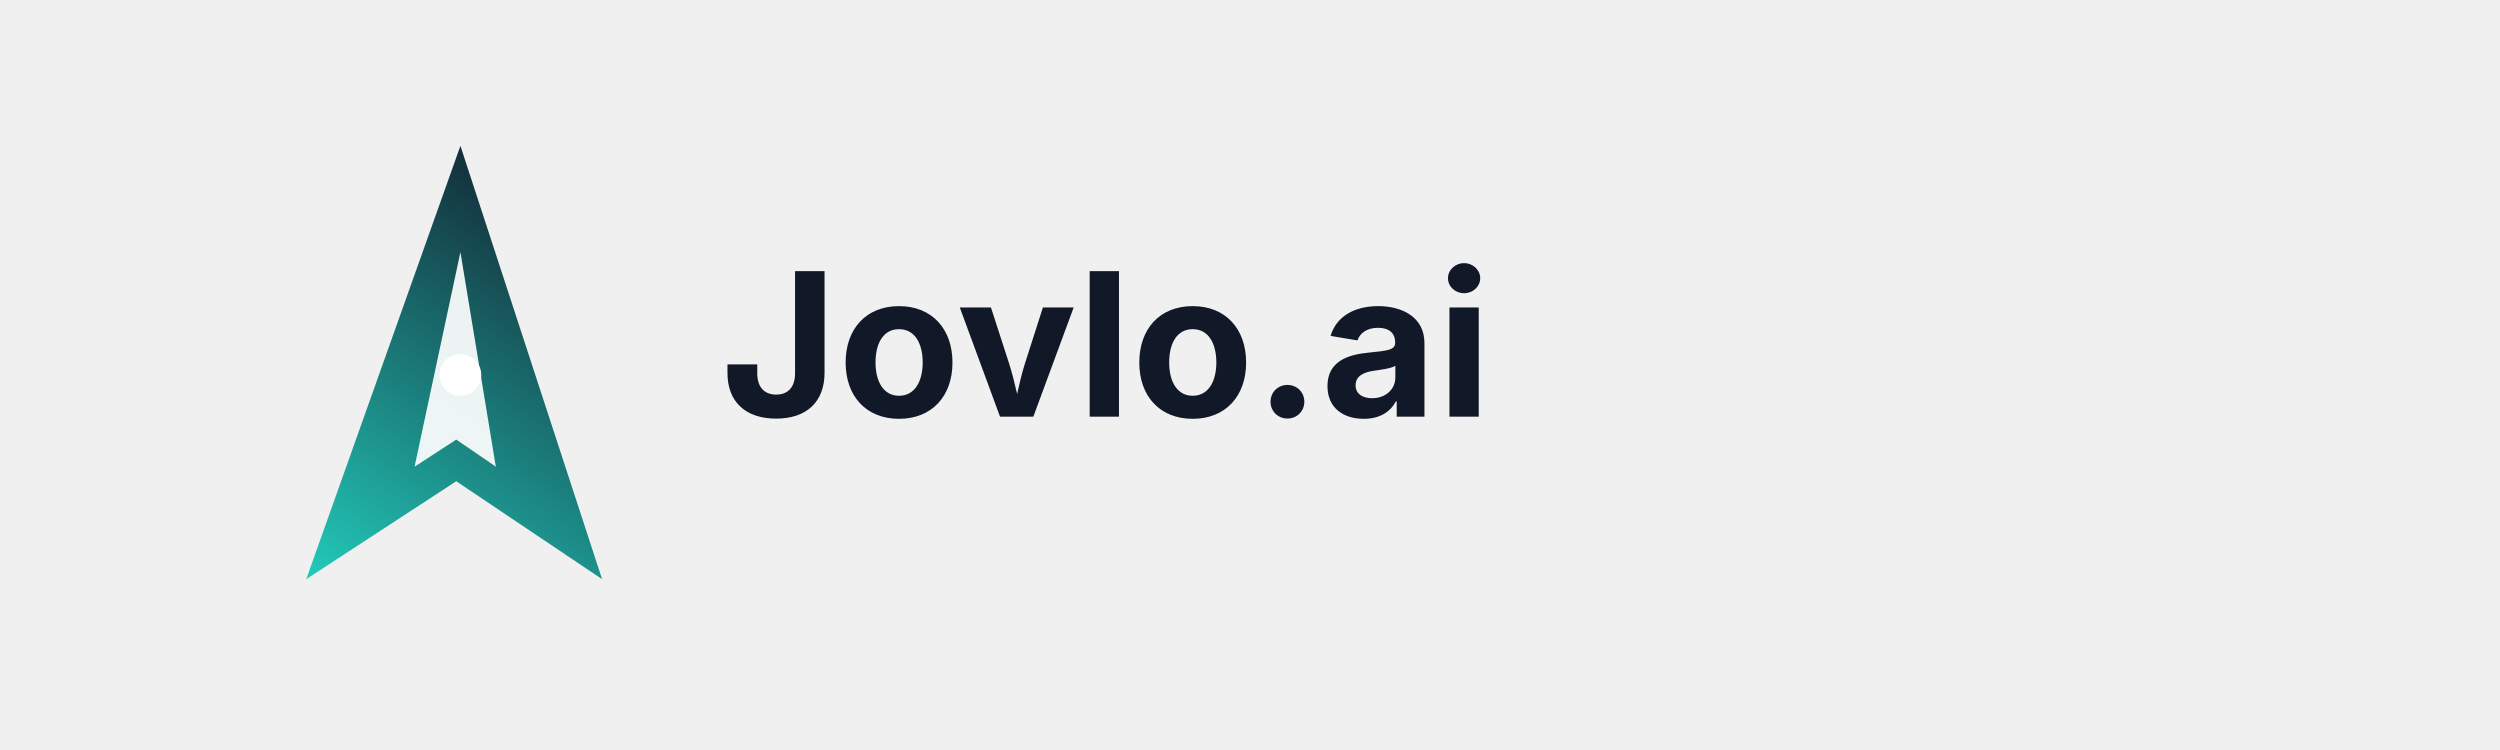
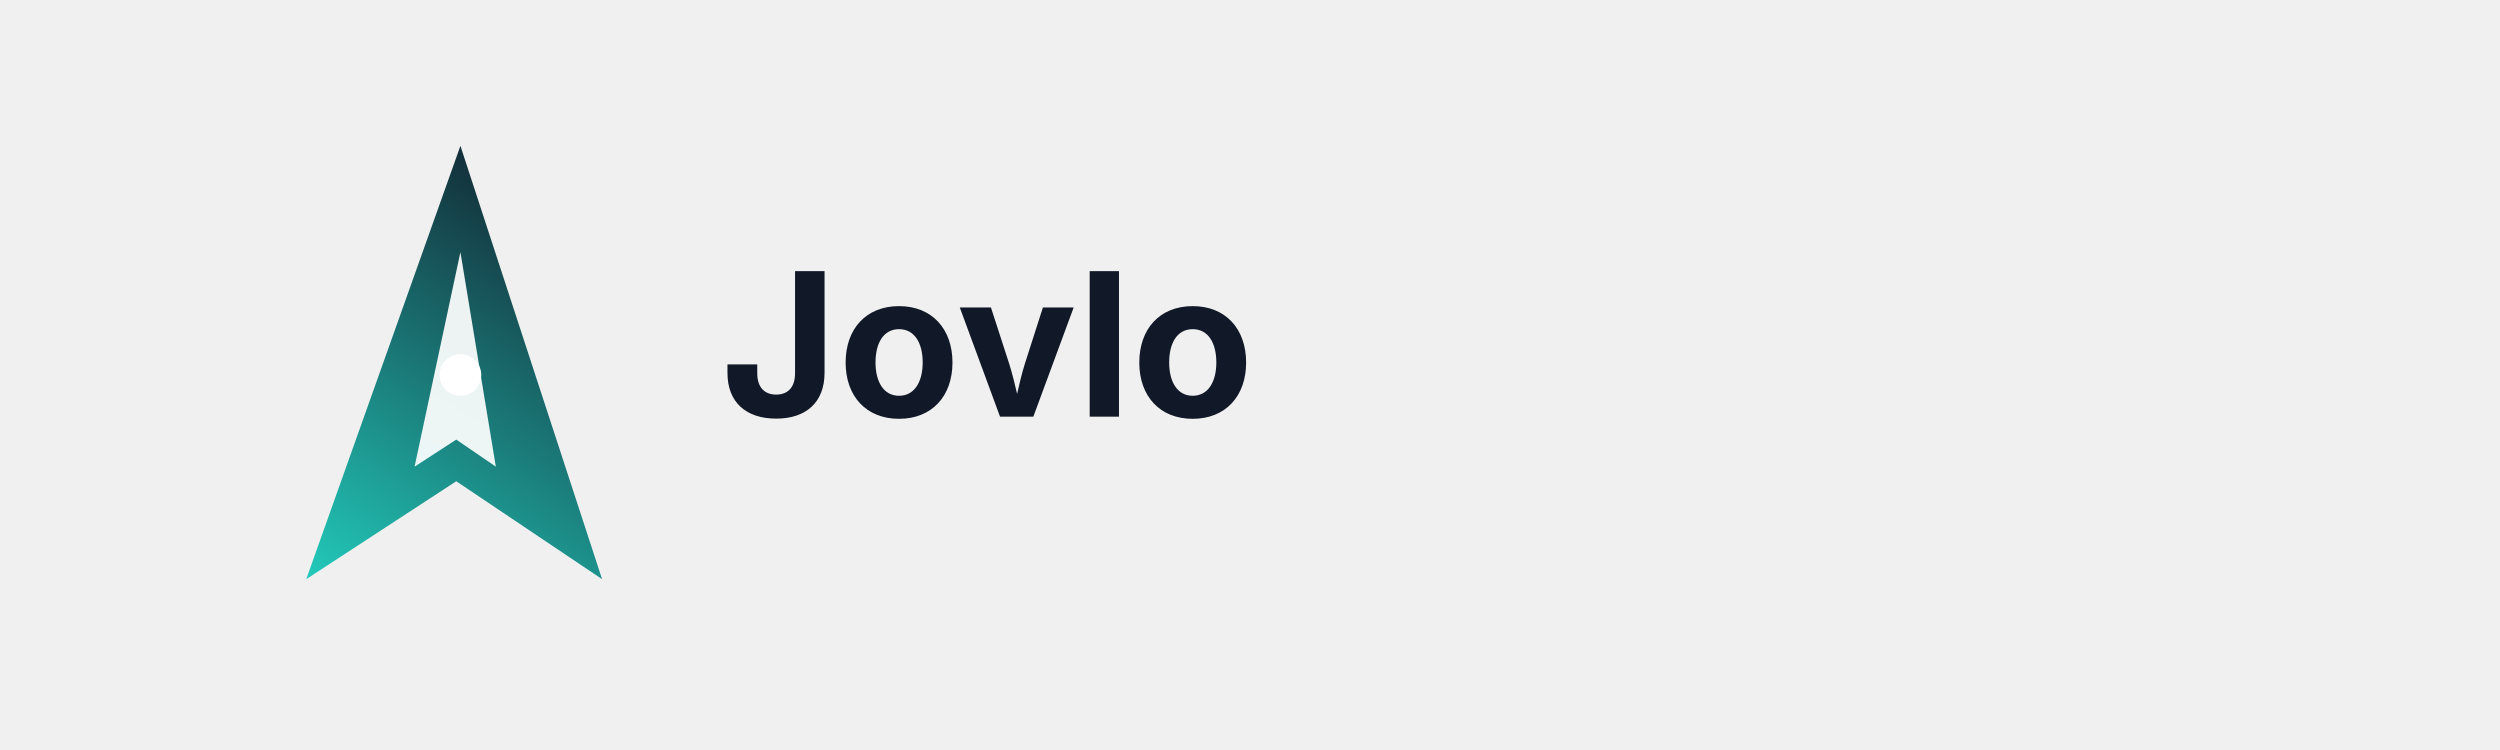
<svg xmlns="http://www.w3.org/2000/svg" width="1200" height="360" viewBox="0 0 1200 360" role="img" aria-labelledby="title desc">
  <defs>
    <linearGradient id="north" x1="114" y1="276" x2="246" y2="74" gradientUnits="userSpaceOnUse">
      <stop offset="0" stop-color="#22C7B8" />
      <stop offset="1" stop-color="#111827" />
    </linearGradient>
  </defs>
  <g transform="translate(38 0)">
    <path d="M183 70 L251 278 L181 231 L109 278 Z" fill="url(#north)" />
    <path d="M183 121 L200 224 L181 211 L161 224 Z" fill="#FFFFFF" opacity="0.92" />
    <circle cx="183" cy="180" r="10" fill="#FFFFFF" />
  </g>
  <g transform="translate(346 122)">
-     <text x="0" y="78" font-family="-apple-system, BlinkMacSystemFont, 'SF Pro Display', 'Inter', 'Segoe UI', sans-serif" font-size="96" font-weight="720" fill="#111827">Jovlo.ai</text>
+     <text x="0" y="78" font-family="-apple-system, BlinkMacSystemFont, 'SF Pro Display', 'Inter', 'Segoe UI', sans-serif" font-size="96" font-weight="720" fill="#111827">Jovlo</text>
  </g>
</svg>
